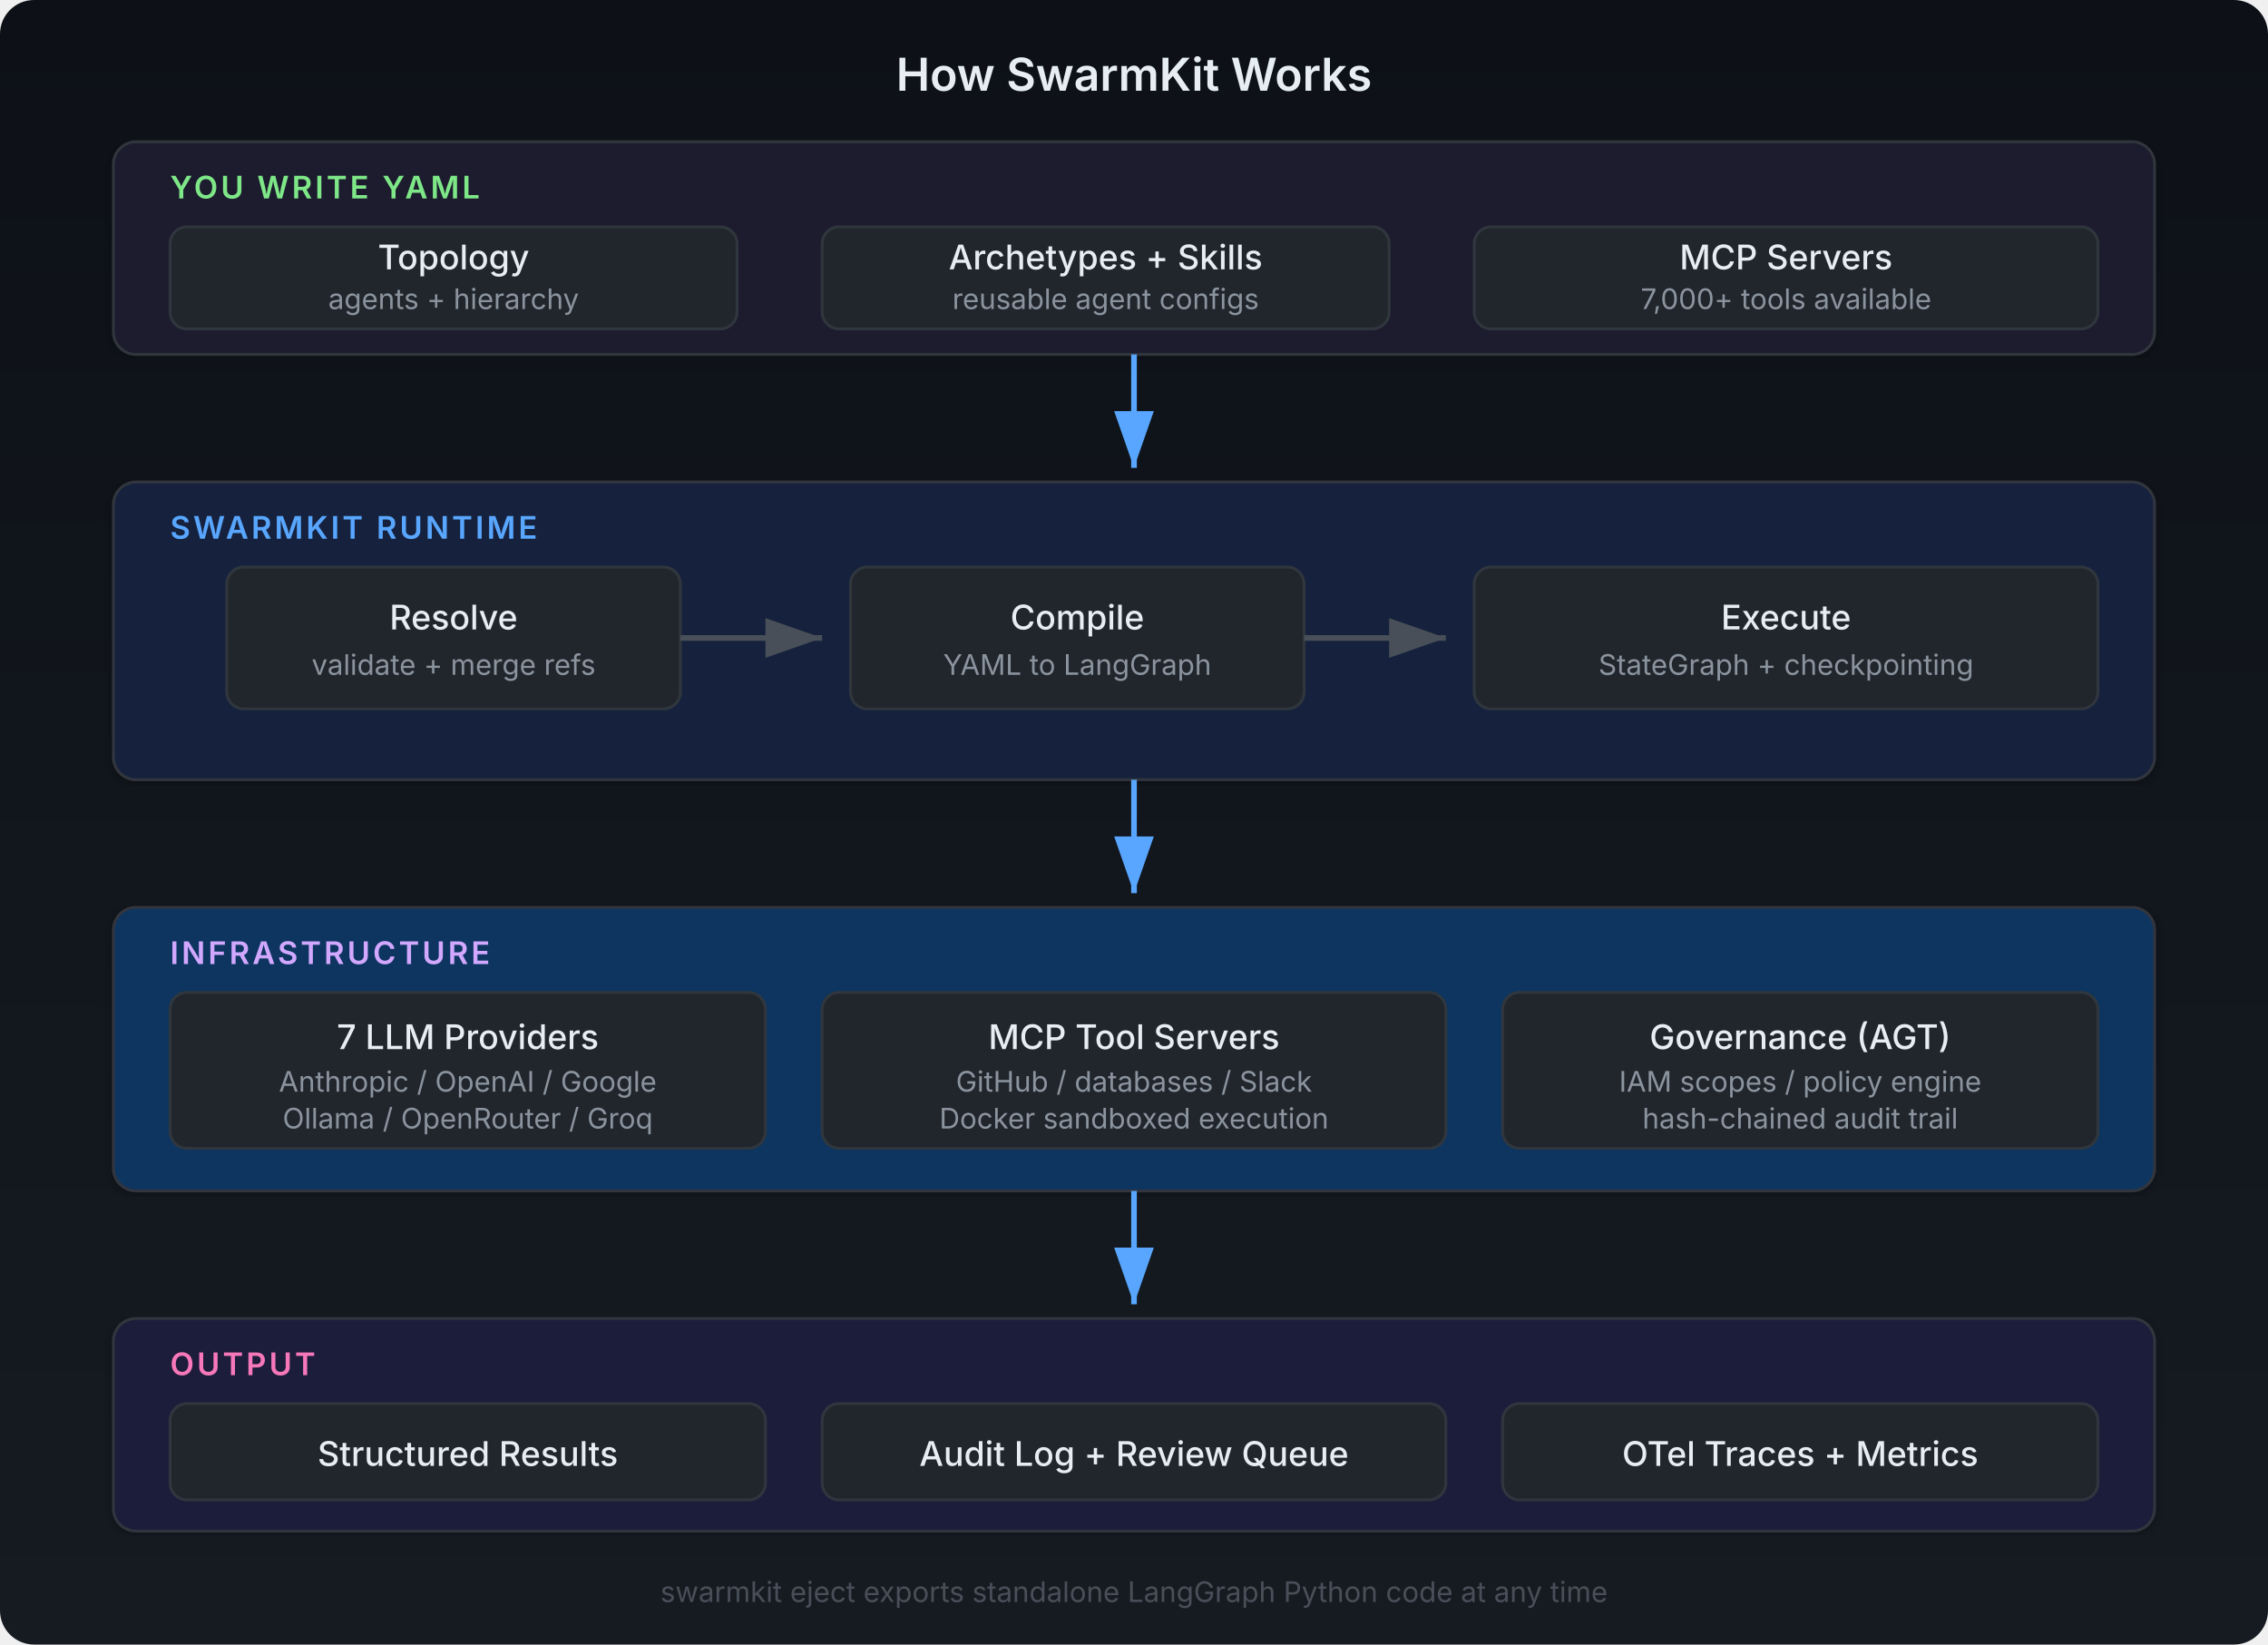
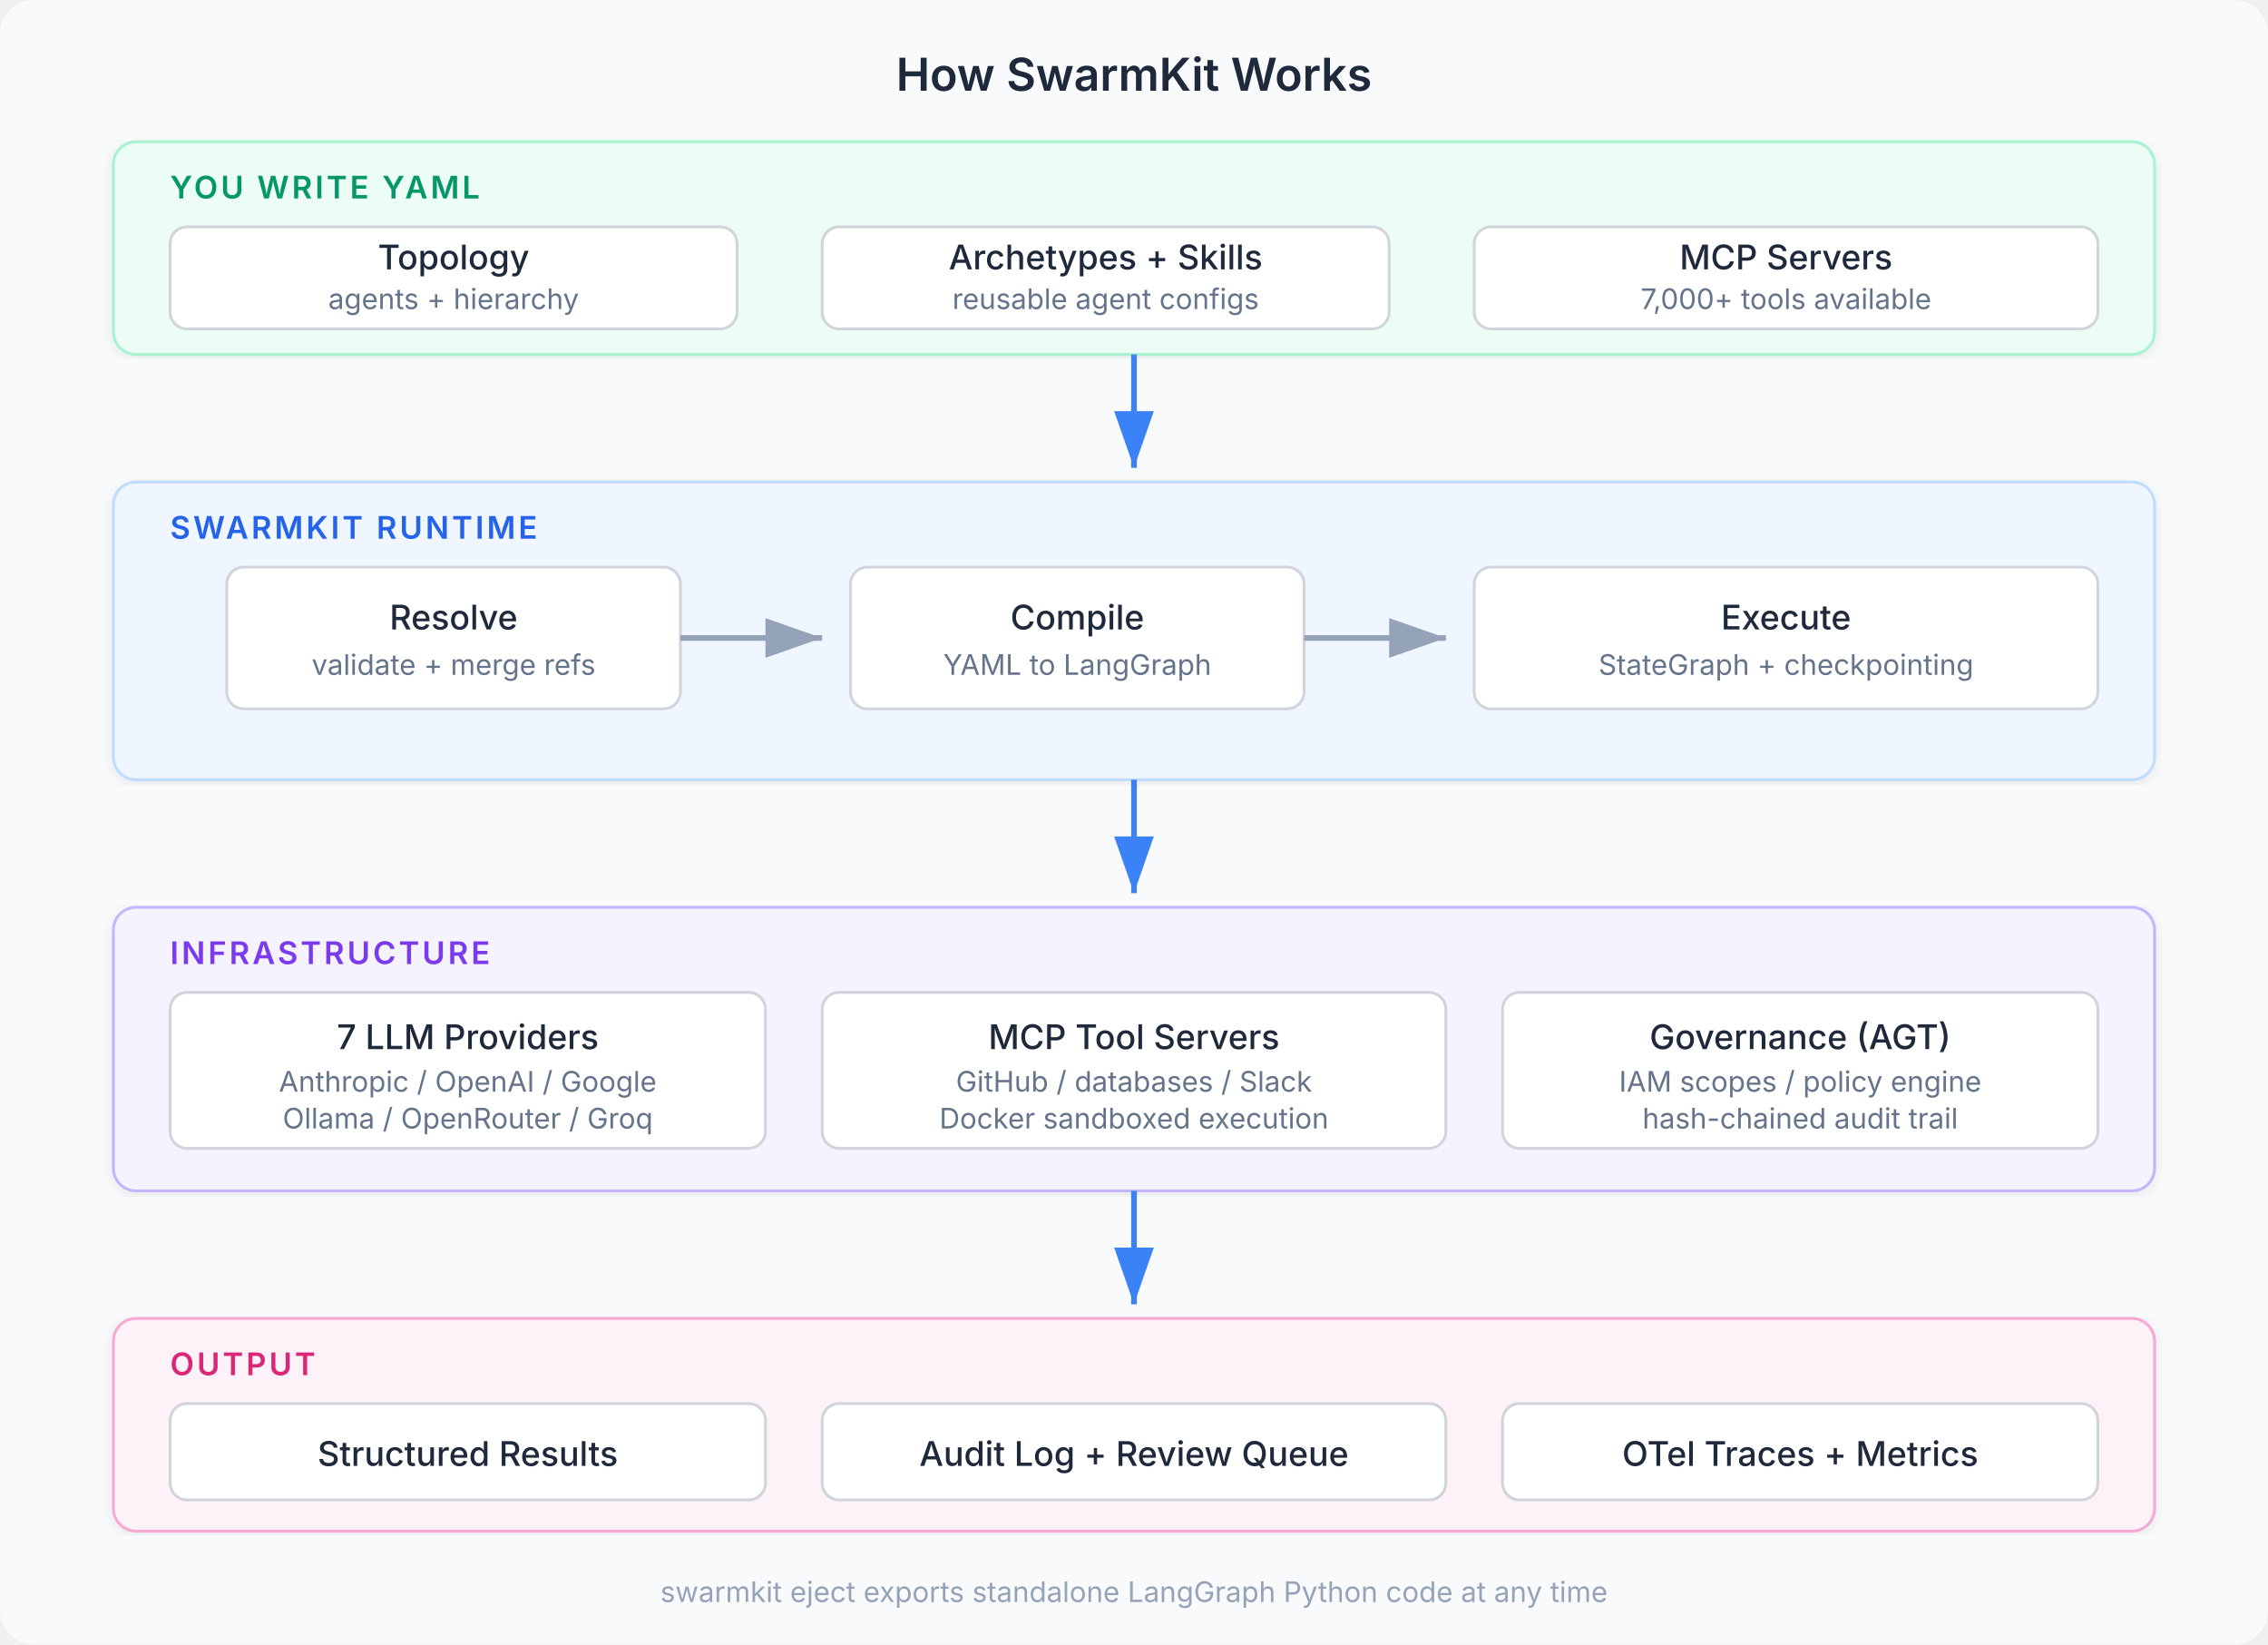
<svg xmlns="http://www.w3.org/2000/svg" viewBox="0 0 800 580" font-family="system-ui, -apple-system, sans-serif" font-size="13">
  <defs>
-     <linearGradient id="bg" x1="0%" y1="0%" x2="0%" y2="100%">
-       <stop offset="0%" style="stop-color:#0d1117;stop-opacity:1" />
-       <stop offset="100%" style="stop-color:#161b22;stop-opacity:1" />
-     </linearGradient>
    <filter id="shadow" x="-2%" y="-2%" width="104%" height="104%">
-       <feDropShadow dx="0" dy="1" stdDeviation="2" flood-opacity="0.3" />
+       <feDropShadow dx="0" dy="1" stdDeviation="2" flood-color="#b0b0b0" flood-opacity="0.25" />
    </filter>
    <marker id="arrowhead" markerWidth="10" markerHeight="7" refX="10" refY="3.5" orient="auto">
-       <polygon points="0 0, 10 3.5, 0 7" fill="#58a6ff" />
+       <polygon points="0 0, 10 3.5, 0 7" fill="#3b82f6" />
    </marker>
    <marker id="arrowhead-h" markerWidth="10" markerHeight="7" refX="10" refY="3.5" orient="auto">
-       <polygon points="0 0, 10 3.5, 0 7" fill="#484f58" />
+       <polygon points="0 0, 10 3.5, 0 7" fill="#94a3b8" />
    </marker>
  </defs>
-   <rect width="800" height="580" rx="12" fill="url(#bg)" />
-   <text x="400" y="32" text-anchor="middle" fill="#e6edf3" font-size="16" font-weight="600">How SwarmKit Works</text>
-   <rect x="40" y="50" width="720" height="75" rx="8" fill="#1a1a2e" stroke="#30363d" stroke-width="1" filter="url(#shadow)" />
-   <text x="60" y="70" fill="#7ee787" font-size="11" font-weight="600" letter-spacing="1">YOU WRITE YAML</text>
-   <rect x="60" y="80" width="200" height="36" rx="6" fill="#21262d" stroke="#30363d" stroke-width="1" />
-   <text x="160" y="95" text-anchor="middle" fill="#e6edf3" font-weight="500" font-size="12">Topology</text>
-   <text x="160" y="109" text-anchor="middle" fill="#8b949e" font-size="10">agents + hierarchy</text>
-   <rect x="290" y="80" width="200" height="36" rx="6" fill="#21262d" stroke="#30363d" stroke-width="1" />
-   <text x="390" y="95" text-anchor="middle" fill="#e6edf3" font-weight="500" font-size="12">Archetypes + Skills</text>
-   <text x="390" y="109" text-anchor="middle" fill="#8b949e" font-size="10">reusable agent configs</text>
-   <rect x="520" y="80" width="220" height="36" rx="6" fill="#21262d" stroke="#30363d" stroke-width="1" />
-   <text x="630" y="95" text-anchor="middle" fill="#e6edf3" font-weight="500" font-size="12">MCP Servers</text>
-   <text x="630" y="109" text-anchor="middle" fill="#8b949e" font-size="10">7,000+ tools available</text>
-   <path d="M400,125 L400,165" stroke="#58a6ff" stroke-width="2" marker-end="url(#arrowhead)" />
-   <rect x="40" y="170" width="720" height="105" rx="8" fill="#16213e" stroke="#30363d" stroke-width="1" filter="url(#shadow)" />
-   <text x="60" y="190" fill="#58a6ff" font-size="11" font-weight="600" letter-spacing="1">SWARMKIT RUNTIME</text>
-   <rect x="80" y="200" width="160" height="50" rx="6" fill="#21262d" stroke="#30363d" stroke-width="1" />
-   <text x="160" y="222" text-anchor="middle" fill="#e6edf3" font-weight="500" font-size="12">Resolve</text>
-   <text x="160" y="238" text-anchor="middle" fill="#8b949e" font-size="10">validate + merge refs</text>
-   <path d="M240,225 L290,225" stroke="#484f58" stroke-width="2" marker-end="url(#arrowhead-h)" />
-   <rect x="300" y="200" width="160" height="50" rx="6" fill="#21262d" stroke="#30363d" stroke-width="1" />
-   <text x="380" y="222" text-anchor="middle" fill="#e6edf3" font-weight="500" font-size="12">Compile</text>
-   <text x="380" y="238" text-anchor="middle" fill="#8b949e" font-size="10">YAML to LangGraph</text>
-   <path d="M460,225 L510,225" stroke="#484f58" stroke-width="2" marker-end="url(#arrowhead-h)" />
-   <rect x="520" y="200" width="220" height="50" rx="6" fill="#21262d" stroke="#30363d" stroke-width="1" />
-   <text x="630" y="222" text-anchor="middle" fill="#e6edf3" font-weight="500" font-size="12">Execute</text>
-   <text x="630" y="238" text-anchor="middle" fill="#8b949e" font-size="10">StateGraph + checkpointing</text>
-   <path d="M400,275 L400,315" stroke="#58a6ff" stroke-width="2" marker-end="url(#arrowhead)" />
-   <rect x="40" y="320" width="720" height="100" rx="8" fill="#0f3460" stroke="#30363d" stroke-width="1" filter="url(#shadow)" />
-   <text x="60" y="340" fill="#d2a8ff" font-size="11" font-weight="600" letter-spacing="1">INFRASTRUCTURE</text>
-   <rect x="60" y="350" width="210" height="55" rx="6" fill="#21262d" stroke="#30363d" stroke-width="1" />
-   <text x="165" y="370" text-anchor="middle" fill="#e6edf3" font-weight="500" font-size="12">7 LLM Providers</text>
-   <text x="165" y="385" text-anchor="middle" fill="#8b949e" font-size="10">Anthropic / OpenAI / Google</text>
-   <text x="165" y="398" text-anchor="middle" fill="#8b949e" font-size="10">Ollama / OpenRouter / Groq</text>
-   <rect x="290" y="350" width="220" height="55" rx="6" fill="#21262d" stroke="#30363d" stroke-width="1" />
-   <text x="400" y="370" text-anchor="middle" fill="#e6edf3" font-weight="500" font-size="12">MCP Tool Servers</text>
-   <text x="400" y="385" text-anchor="middle" fill="#8b949e" font-size="10">GitHub / databases / Slack</text>
-   <text x="400" y="398" text-anchor="middle" fill="#8b949e" font-size="10">Docker sandboxed execution</text>
-   <rect x="530" y="350" width="210" height="55" rx="6" fill="#21262d" stroke="#30363d" stroke-width="1" />
-   <text x="635" y="370" text-anchor="middle" fill="#e6edf3" font-weight="500" font-size="12">Governance (AGT)</text>
-   <text x="635" y="385" text-anchor="middle" fill="#8b949e" font-size="10">IAM scopes / policy engine</text>
-   <text x="635" y="398" text-anchor="middle" fill="#8b949e" font-size="10">hash-chained audit trail</text>
-   <path d="M400,420 L400,460" stroke="#58a6ff" stroke-width="2" marker-end="url(#arrowhead)" />
-   <rect x="40" y="465" width="720" height="75" rx="8" fill="#1c1e3a" stroke="#30363d" stroke-width="1" filter="url(#shadow)" />
-   <text x="60" y="485" fill="#f778ba" font-size="11" font-weight="600" letter-spacing="1">OUTPUT</text>
-   <rect x="60" y="495" width="210" height="34" rx="6" fill="#21262d" stroke="#30363d" stroke-width="1" />
-   <text x="165" y="517" text-anchor="middle" fill="#e6edf3" font-weight="500" font-size="12">Structured Results</text>
-   <rect x="290" y="495" width="220" height="34" rx="6" fill="#21262d" stroke="#30363d" stroke-width="1" />
-   <text x="400" y="517" text-anchor="middle" fill="#e6edf3" font-weight="500" font-size="12">Audit Log + Review Queue</text>
-   <rect x="530" y="495" width="210" height="34" rx="6" fill="#21262d" stroke="#30363d" stroke-width="1" />
-   <text x="635" y="517" text-anchor="middle" fill="#e6edf3" font-weight="500" font-size="12">OTel Traces + Metrics</text>
-   <text x="400" y="565" text-anchor="middle" fill="#484f58" font-size="10">swarmkit eject exports standalone LangGraph Python code at any time</text>
+   <rect width="800" height="580" rx="12" fill="#f8fafc" />
+   <text x="400" y="32" text-anchor="middle" fill="#1e293b" font-size="16" font-weight="600">How SwarmKit Works</text>
+   <rect x="40" y="50" width="720" height="75" rx="8" fill="#ecfdf5" stroke="#a7f3d0" stroke-width="1" filter="url(#shadow)" />
+   <text x="60" y="70" fill="#059669" font-size="11" font-weight="600" letter-spacing="1">YOU WRITE YAML</text>
+   <rect x="60" y="80" width="200" height="36" rx="6" fill="#ffffff" stroke="#d1d5db" stroke-width="1" />
+   <text x="160" y="95" text-anchor="middle" fill="#1e293b" font-weight="500" font-size="12">Topology</text>
+   <text x="160" y="109" text-anchor="middle" fill="#64748b" font-size="10">agents + hierarchy</text>
+   <rect x="290" y="80" width="200" height="36" rx="6" fill="#ffffff" stroke="#d1d5db" stroke-width="1" />
+   <text x="390" y="95" text-anchor="middle" fill="#1e293b" font-weight="500" font-size="12">Archetypes + Skills</text>
+   <text x="390" y="109" text-anchor="middle" fill="#64748b" font-size="10">reusable agent configs</text>
+   <rect x="520" y="80" width="220" height="36" rx="6" fill="#ffffff" stroke="#d1d5db" stroke-width="1" />
+   <text x="630" y="95" text-anchor="middle" fill="#1e293b" font-weight="500" font-size="12">MCP Servers</text>
+   <text x="630" y="109" text-anchor="middle" fill="#64748b" font-size="10">7,000+ tools available</text>
+   <path d="M400,125 L400,165" stroke="#3b82f6" stroke-width="2" marker-end="url(#arrowhead)" />
+   <rect x="40" y="170" width="720" height="105" rx="8" fill="#eff6ff" stroke="#bfdbfe" stroke-width="1" filter="url(#shadow)" />
+   <text x="60" y="190" fill="#2563eb" font-size="11" font-weight="600" letter-spacing="1">SWARMKIT RUNTIME</text>
+   <rect x="80" y="200" width="160" height="50" rx="6" fill="#ffffff" stroke="#d1d5db" stroke-width="1" />
+   <text x="160" y="222" text-anchor="middle" fill="#1e293b" font-weight="500" font-size="12">Resolve</text>
+   <text x="160" y="238" text-anchor="middle" fill="#64748b" font-size="10">validate + merge refs</text>
+   <path d="M240,225 L290,225" stroke="#94a3b8" stroke-width="2" marker-end="url(#arrowhead-h)" />
+   <rect x="300" y="200" width="160" height="50" rx="6" fill="#ffffff" stroke="#d1d5db" stroke-width="1" />
+   <text x="380" y="222" text-anchor="middle" fill="#1e293b" font-weight="500" font-size="12">Compile</text>
+   <text x="380" y="238" text-anchor="middle" fill="#64748b" font-size="10">YAML to LangGraph</text>
+   <path d="M460,225 L510,225" stroke="#94a3b8" stroke-width="2" marker-end="url(#arrowhead-h)" />
+   <rect x="520" y="200" width="220" height="50" rx="6" fill="#ffffff" stroke="#d1d5db" stroke-width="1" />
+   <text x="630" y="222" text-anchor="middle" fill="#1e293b" font-weight="500" font-size="12">Execute</text>
+   <text x="630" y="238" text-anchor="middle" fill="#64748b" font-size="10">StateGraph + checkpointing</text>
+   <path d="M400,275 L400,315" stroke="#3b82f6" stroke-width="2" marker-end="url(#arrowhead)" />
+   <rect x="40" y="320" width="720" height="100" rx="8" fill="#f5f3ff" stroke="#c4b5fd" stroke-width="1" filter="url(#shadow)" />
+   <text x="60" y="340" fill="#7c3aed" font-size="11" font-weight="600" letter-spacing="1">INFRASTRUCTURE</text>
+   <rect x="60" y="350" width="210" height="55" rx="6" fill="#ffffff" stroke="#d1d5db" stroke-width="1" />
+   <text x="165" y="370" text-anchor="middle" fill="#1e293b" font-weight="500" font-size="12">7 LLM Providers</text>
+   <text x="165" y="385" text-anchor="middle" fill="#64748b" font-size="10">Anthropic / OpenAI / Google</text>
+   <text x="165" y="398" text-anchor="middle" fill="#64748b" font-size="10">Ollama / OpenRouter / Groq</text>
+   <rect x="290" y="350" width="220" height="55" rx="6" fill="#ffffff" stroke="#d1d5db" stroke-width="1" />
+   <text x="400" y="370" text-anchor="middle" fill="#1e293b" font-weight="500" font-size="12">MCP Tool Servers</text>
+   <text x="400" y="385" text-anchor="middle" fill="#64748b" font-size="10">GitHub / databases / Slack</text>
+   <text x="400" y="398" text-anchor="middle" fill="#64748b" font-size="10">Docker sandboxed execution</text>
+   <rect x="530" y="350" width="210" height="55" rx="6" fill="#ffffff" stroke="#d1d5db" stroke-width="1" />
+   <text x="635" y="370" text-anchor="middle" fill="#1e293b" font-weight="500" font-size="12">Governance (AGT)</text>
+   <text x="635" y="385" text-anchor="middle" fill="#64748b" font-size="10">IAM scopes / policy engine</text>
+   <text x="635" y="398" text-anchor="middle" fill="#64748b" font-size="10">hash-chained audit trail</text>
+   <path d="M400,420 L400,460" stroke="#3b82f6" stroke-width="2" marker-end="url(#arrowhead)" />
+   <rect x="40" y="465" width="720" height="75" rx="8" fill="#fdf2f8" stroke="#f9a8d4" stroke-width="1" filter="url(#shadow)" />
+   <text x="60" y="485" fill="#db2777" font-size="11" font-weight="600" letter-spacing="1">OUTPUT</text>
+   <rect x="60" y="495" width="210" height="34" rx="6" fill="#ffffff" stroke="#d1d5db" stroke-width="1" />
+   <text x="165" y="517" text-anchor="middle" fill="#1e293b" font-weight="500" font-size="12">Structured Results</text>
+   <rect x="290" y="495" width="220" height="34" rx="6" fill="#ffffff" stroke="#d1d5db" stroke-width="1" />
+   <text x="400" y="517" text-anchor="middle" fill="#1e293b" font-weight="500" font-size="12">Audit Log + Review Queue</text>
+   <rect x="530" y="495" width="210" height="34" rx="6" fill="#ffffff" stroke="#d1d5db" stroke-width="1" />
+   <text x="635" y="517" text-anchor="middle" fill="#1e293b" font-weight="500" font-size="12">OTel Traces + Metrics</text>
+   <text x="400" y="565" text-anchor="middle" fill="#94a3b8" font-size="10">swarmkit eject exports standalone LangGraph Python code at any time</text>
</svg>
